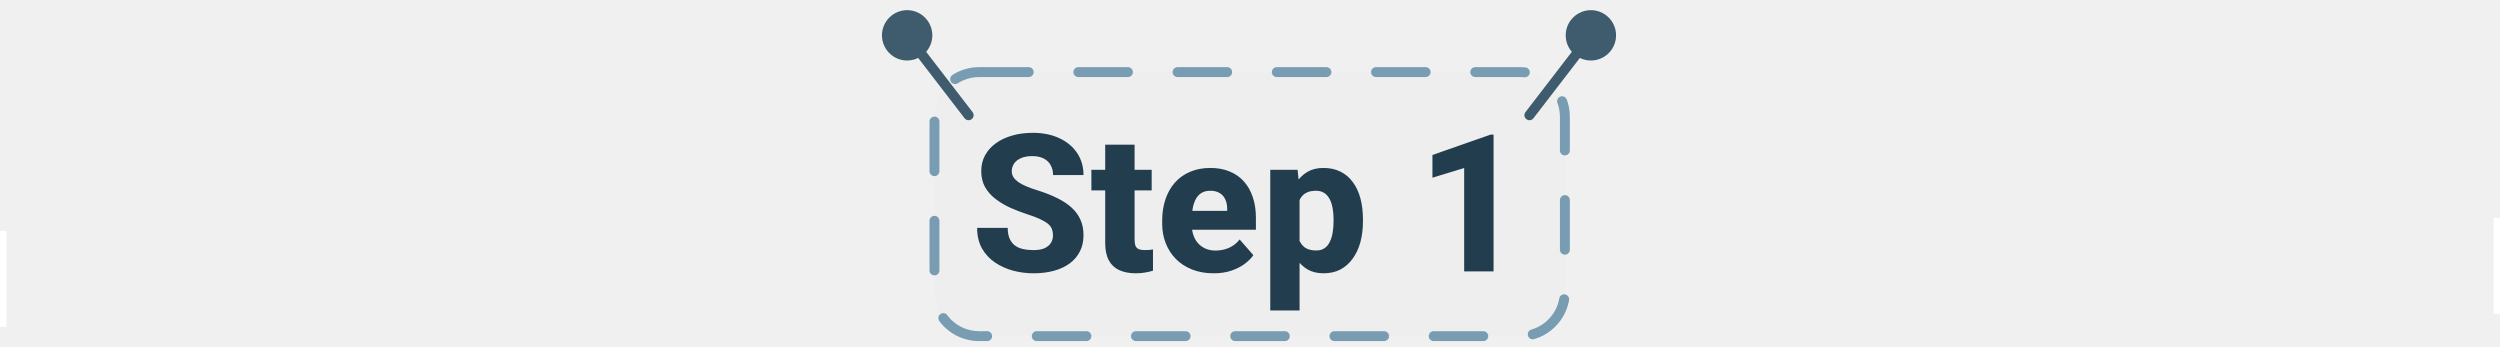
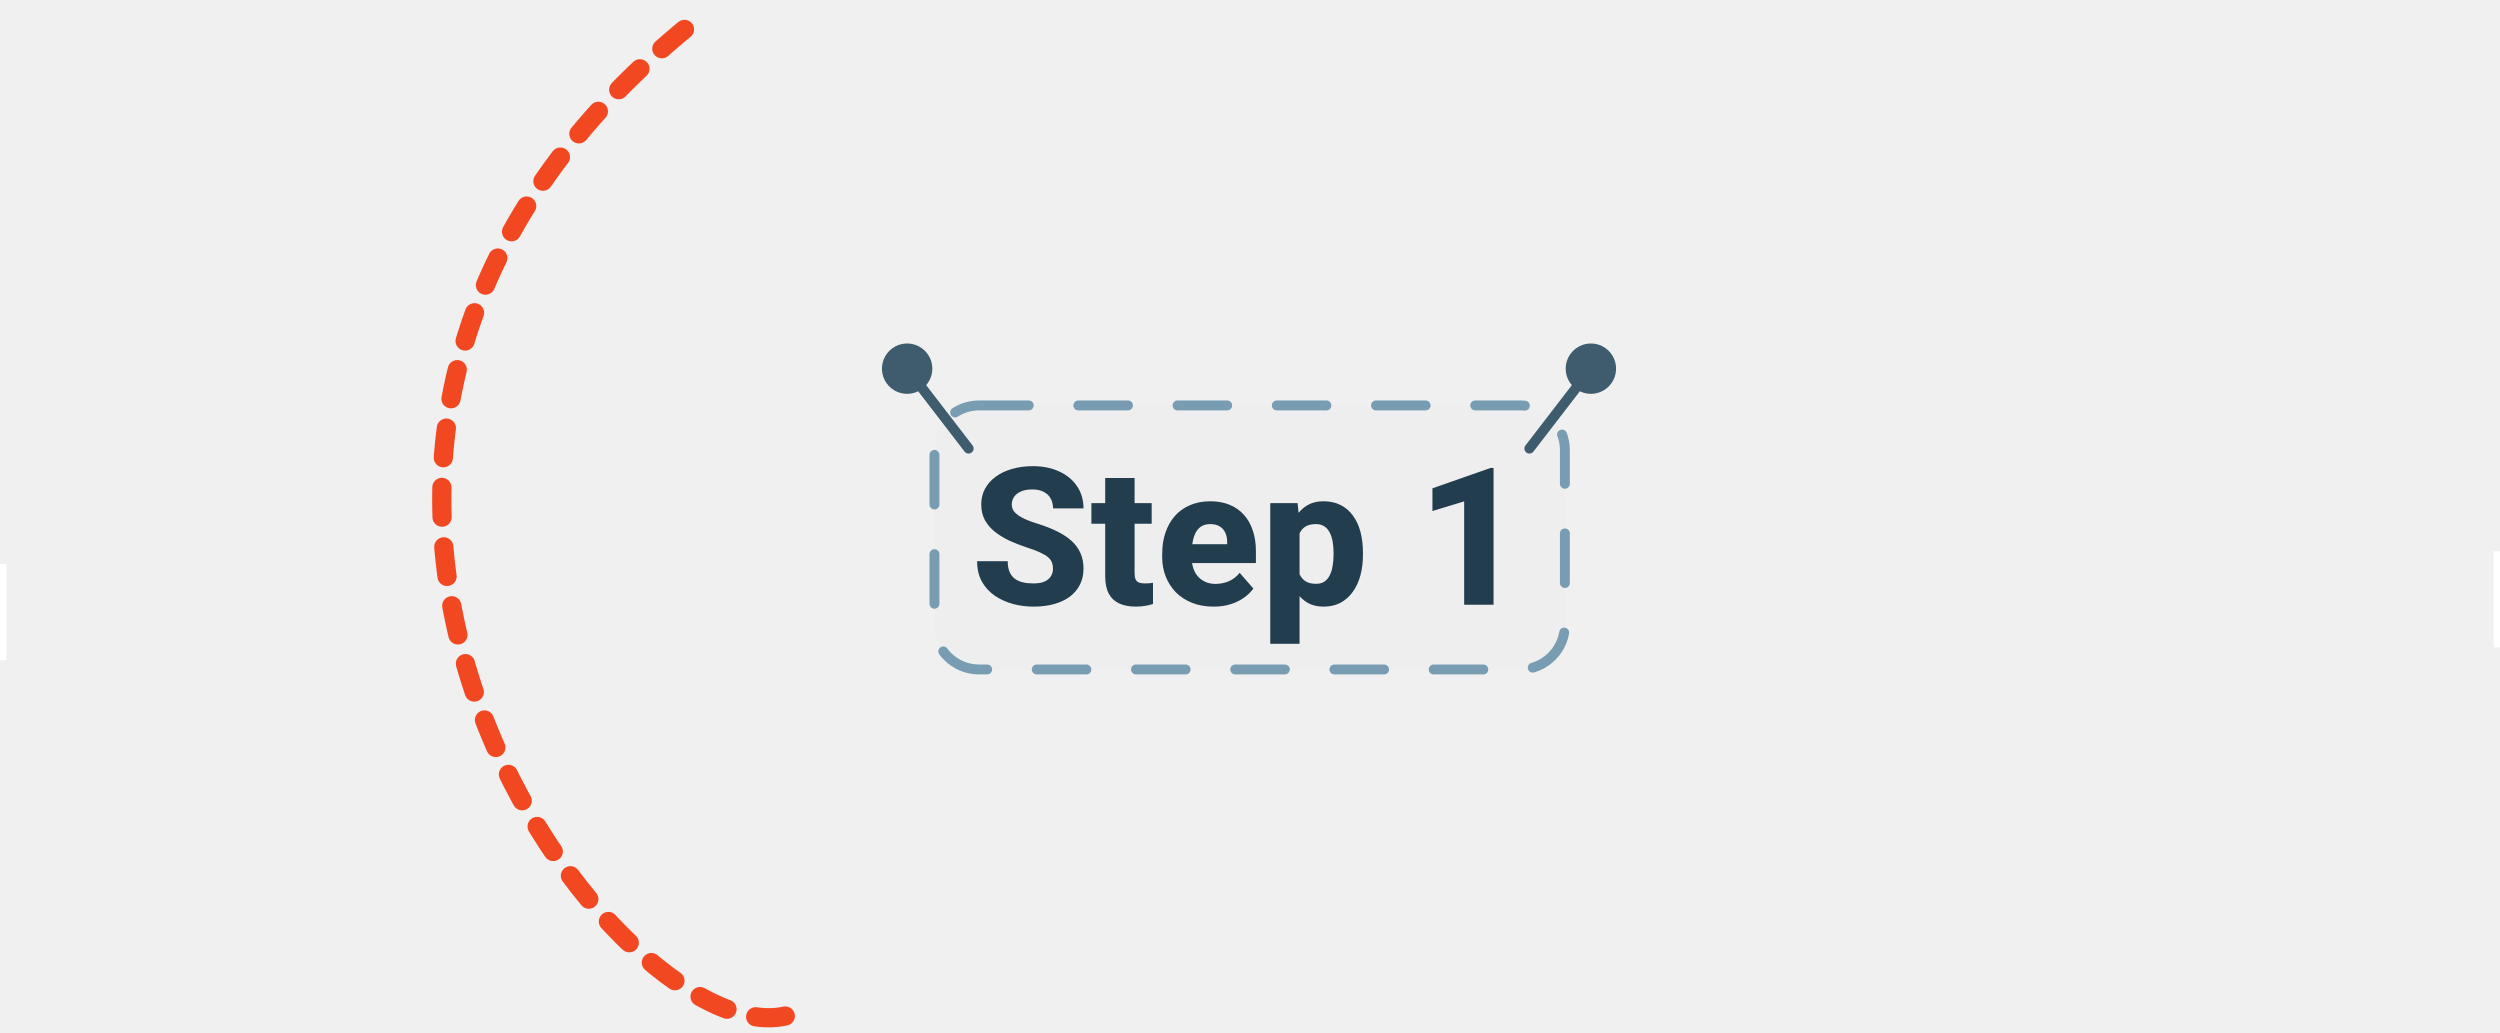
- <svg xmlns="http://www.w3.org/2000/svg" width="390" height="54" viewBox="0 0 390 54" fill="none">
-   <rect x="145.774" y="11.246" width="98.349" height="41.191" rx="6.964" fill="#EEEEEE" />
-   <rect x="145.774" y="11.246" width="98.349" height="41.191" rx="6.964" stroke="#789DB2" stroke-width="1.548" stroke-linecap="round" stroke-linejoin="round" stroke-dasharray="7.74 7.74" />
-   <path d="M164.266 36.716C164.266 36.355 164.212 36.032 164.104 35.749C163.997 35.456 163.802 35.188 163.519 34.944C163.235 34.699 162.835 34.455 162.317 34.211C161.8 33.957 161.121 33.698 160.281 33.435C159.324 33.122 158.411 32.771 157.542 32.38C156.683 31.98 155.916 31.516 155.242 30.988C154.568 30.461 154.036 29.846 153.646 29.143C153.265 28.44 153.074 27.619 153.074 26.682C153.074 25.774 153.274 24.953 153.675 24.221C154.075 23.488 154.637 22.863 155.359 22.346C156.082 21.819 156.932 21.418 157.908 21.145C158.885 20.861 159.959 20.72 161.131 20.72C162.693 20.72 164.065 20.998 165.247 21.555C166.438 22.102 167.366 22.873 168.03 23.869C168.694 24.856 169.026 26.003 169.026 27.312H164.28C164.28 26.735 164.158 26.228 163.914 25.788C163.68 25.339 163.318 24.987 162.83 24.733C162.352 24.48 161.751 24.353 161.028 24.353C160.325 24.353 159.734 24.46 159.256 24.675C158.787 24.88 158.431 25.163 158.187 25.524C157.952 25.886 157.835 26.281 157.835 26.711C157.835 27.053 157.923 27.365 158.099 27.649C158.284 27.922 158.548 28.181 158.89 28.425C159.241 28.659 159.671 28.884 160.179 29.099C160.687 29.314 161.268 29.519 161.922 29.714C163.064 30.075 164.075 30.476 164.954 30.915C165.843 31.355 166.59 31.853 167.195 32.409C167.801 32.966 168.255 33.596 168.558 34.299C168.87 35.002 169.026 35.798 169.026 36.687C169.026 37.634 168.841 38.474 168.47 39.206C168.108 39.939 167.581 40.564 166.888 41.081C166.204 41.589 165.384 41.975 164.427 42.238C163.47 42.502 162.4 42.634 161.219 42.634C160.145 42.634 159.085 42.497 158.04 42.224C156.995 41.941 156.048 41.511 155.198 40.935C154.358 40.358 153.685 39.626 153.177 38.737C152.679 37.839 152.43 36.775 152.43 35.544H157.205C157.205 36.189 157.298 36.736 157.483 37.185C157.669 37.624 157.933 37.981 158.274 38.254C158.626 38.528 159.051 38.723 159.549 38.84C160.047 38.957 160.604 39.016 161.219 39.016C161.932 39.016 162.508 38.918 162.947 38.723C163.396 38.518 163.729 38.239 163.943 37.888C164.158 37.536 164.266 37.146 164.266 36.716ZM179.661 26.491V29.699H170.257V26.491H179.661ZM172.41 22.566H176.995V37.375C176.995 37.815 177.049 38.151 177.156 38.386C177.264 38.62 177.439 38.786 177.684 38.884C177.928 38.972 178.24 39.016 178.621 39.016C178.895 39.016 179.129 39.006 179.324 38.986C179.52 38.967 179.7 38.943 179.866 38.913V42.224C179.476 42.351 179.061 42.448 178.621 42.517C178.182 42.595 177.703 42.634 177.186 42.634C176.199 42.634 175.345 42.473 174.622 42.151C173.909 41.828 173.362 41.32 172.981 40.627C172.601 39.924 172.41 39.011 172.41 37.888V22.566ZM189.329 42.634C188.069 42.634 186.941 42.434 185.945 42.033C184.949 41.633 184.104 41.081 183.411 40.378C182.728 39.665 182.205 38.845 181.844 37.917C181.482 36.989 181.302 35.998 181.302 34.944V34.387C181.302 33.205 181.468 32.116 181.8 31.12C182.132 30.124 182.615 29.26 183.25 28.527C183.895 27.785 184.686 27.214 185.623 26.814C186.561 26.403 187.63 26.198 188.831 26.198C189.954 26.198 190.955 26.384 191.834 26.755C192.713 27.116 193.455 27.639 194.061 28.322C194.666 28.996 195.125 29.812 195.438 30.769C195.76 31.716 195.921 32.78 195.921 33.962V35.837H183.147V32.893H191.438V32.541C191.438 31.985 191.336 31.496 191.131 31.076C190.936 30.656 190.643 30.334 190.252 30.11C189.871 29.875 189.388 29.758 188.802 29.758C188.245 29.758 187.781 29.875 187.41 30.11C187.039 30.344 186.741 30.676 186.517 31.106C186.302 31.526 186.146 32.019 186.048 32.585C185.95 33.142 185.901 33.742 185.901 34.387V34.944C185.901 35.559 185.984 36.12 186.15 36.628C186.316 37.136 186.561 37.57 186.883 37.932C187.205 38.293 187.596 38.576 188.055 38.781C188.514 38.986 189.036 39.089 189.622 39.089C190.345 39.089 191.033 38.952 191.688 38.679C192.342 38.396 192.908 37.956 193.387 37.361L195.525 39.807C195.203 40.276 194.749 40.73 194.163 41.169C193.587 41.599 192.894 41.95 192.083 42.224C191.272 42.497 190.354 42.634 189.329 42.634ZM202.732 29.538V48.435H198.162V26.491H202.425L202.732 29.538ZM212.62 34.24V34.548C212.62 35.7 212.488 36.77 212.225 37.756C211.961 38.733 211.565 39.587 211.038 40.319C210.521 41.052 209.881 41.623 209.119 42.033C208.357 42.434 207.474 42.634 206.468 42.634C205.511 42.634 204.681 42.434 203.978 42.033C203.284 41.623 202.698 41.057 202.22 40.334C201.751 39.602 201.37 38.767 201.077 37.829C200.794 36.882 200.574 35.871 200.418 34.797V34.196C200.574 33.054 200.799 31.994 201.092 31.018C201.385 30.041 201.766 29.196 202.234 28.483C202.703 27.761 203.284 27.199 203.978 26.799C204.671 26.399 205.496 26.198 206.453 26.198C207.449 26.198 208.333 26.389 209.104 26.77C209.876 27.151 210.521 27.697 211.038 28.41C211.565 29.113 211.961 29.958 212.225 30.945C212.488 31.931 212.62 33.029 212.62 34.24ZM208.035 34.548V34.24C208.035 33.596 207.986 33.005 207.889 32.468C207.791 31.921 207.635 31.447 207.42 31.047C207.205 30.637 206.922 30.32 206.57 30.095C206.219 29.87 205.789 29.758 205.281 29.758C204.734 29.758 204.271 29.846 203.89 30.022C203.509 30.197 203.201 30.456 202.967 30.798C202.732 31.13 202.562 31.54 202.454 32.028C202.356 32.517 202.303 33.073 202.293 33.698V35.31C202.303 36.042 202.405 36.696 202.601 37.273C202.806 37.839 203.123 38.283 203.553 38.606C203.992 38.918 204.578 39.074 205.311 39.074C205.828 39.074 206.258 38.962 206.6 38.737C206.951 38.503 207.229 38.176 207.435 37.756C207.649 37.336 207.801 36.853 207.889 36.306C207.986 35.759 208.035 35.173 208.035 34.548ZM232.996 20.998V42.341H228.411V26.213L223.46 27.722V24.177L232.542 20.998H232.996Z" fill="#223D4D" />
-   <line x1="0.5" y1="36" x2="0.5" y2="51" stroke="white" />
-   <line x1="389.5" y1="34" x2="389.5" y2="49" stroke="white" />
-   <path fill-rule="evenodd" clip-rule="evenodd" d="M144.625 3.114C145.178 3.832 145.466 4.719 145.44 5.624C145.414 6.53 145.075 7.399 144.482 8.084L151.721 17.49C151.848 17.655 151.904 17.864 151.877 18.071C151.85 18.277 151.742 18.465 151.577 18.592C151.412 18.719 151.203 18.776 150.996 18.748C150.789 18.722 150.602 18.614 150.475 18.448L143.237 9.042C142.569 9.369 141.822 9.499 141.082 9.418C140.343 9.337 139.642 9.048 139.061 8.584C138.48 8.12 138.042 7.501 137.798 6.799C137.555 6.096 137.515 5.339 137.685 4.615C137.854 3.891 138.226 3.23 138.756 2.709C139.287 2.187 139.954 1.827 140.681 1.67C141.407 1.513 142.164 1.565 142.862 1.821C143.56 2.076 144.172 2.525 144.625 3.114Z" fill="#3E5C6D" />
-   <path fill-rule="evenodd" clip-rule="evenodd" d="M245.066 3.114C244.513 3.832 244.226 4.719 244.252 5.624C244.278 6.53 244.616 7.399 245.209 8.084L237.971 17.49C237.844 17.655 237.787 17.864 237.814 18.071C237.841 18.277 237.949 18.465 238.114 18.592C238.28 18.719 238.489 18.776 238.695 18.748C238.902 18.722 239.09 18.614 239.217 18.448L246.455 9.042C247.123 9.369 247.87 9.499 248.609 9.418C249.348 9.337 250.049 9.048 250.63 8.584C251.212 8.12 251.65 7.501 251.893 6.799C252.137 6.096 252.176 5.339 252.007 4.615C251.837 3.891 251.465 3.23 250.935 2.709C250.405 2.187 249.738 1.827 249.011 1.67C248.284 1.513 247.528 1.565 246.829 1.821C246.131 2.076 245.52 2.525 245.066 3.114Z" fill="#3E5C6D" />
+ <svg xmlns="http://www.w3.org/2000/svg" width="390" height="161" viewBox="0 0 390 161" fill="none">
+   <rect x="145.774" y="63.246" width="98.349" height="41.191" rx="6.964" fill="#EEEEEE" />
+   <rect x="145.774" y="63.246" width="98.349" height="41.191" rx="6.964" stroke="#789DB2" stroke-width="1.548" stroke-linecap="round" stroke-linejoin="round" stroke-dasharray="7.74 7.74" />
+   <path d="M164.266 88.716C164.266 88.355 164.212 88.032 164.104 87.749C163.997 87.456 163.802 87.188 163.519 86.944C163.235 86.699 162.835 86.455 162.317 86.211C161.8 85.957 161.121 85.698 160.281 85.435C159.324 85.122 158.411 84.771 157.542 84.38C156.683 83.98 155.916 83.516 155.242 82.988C154.568 82.461 154.036 81.846 153.646 81.143C153.265 80.44 153.074 79.619 153.074 78.682C153.074 77.774 153.274 76.953 153.675 76.221C154.075 75.488 154.637 74.863 155.359 74.346C156.082 73.819 156.932 73.418 157.908 73.145C158.885 72.862 159.959 72.72 161.131 72.72C162.693 72.72 164.065 72.998 165.247 73.555C166.438 74.102 167.366 74.873 168.03 75.869C168.694 76.856 169.026 78.003 169.026 79.312H164.28C164.28 78.736 164.158 78.228 163.914 77.788C163.68 77.339 163.318 76.987 162.83 76.734C162.352 76.48 161.751 76.353 161.028 76.353C160.325 76.353 159.734 76.46 159.256 76.675C158.787 76.88 158.431 77.163 158.187 77.525C157.952 77.886 157.835 78.281 157.835 78.711C157.835 79.053 157.923 79.365 158.099 79.649C158.284 79.922 158.548 80.181 158.89 80.425C159.241 80.659 159.671 80.884 160.179 81.099C160.687 81.314 161.268 81.519 161.922 81.714C163.064 82.075 164.075 82.476 164.954 82.915C165.843 83.355 166.59 83.853 167.195 84.409C167.801 84.966 168.255 85.596 168.558 86.299C168.87 87.002 169.026 87.798 169.026 88.687C169.026 89.634 168.841 90.474 168.47 91.206C168.108 91.939 167.581 92.564 166.888 93.081C166.204 93.589 165.384 93.975 164.427 94.238C163.47 94.502 162.4 94.634 161.219 94.634C160.145 94.634 159.085 94.497 158.04 94.224C156.995 93.941 156.048 93.511 155.198 92.935C154.358 92.359 153.685 91.626 153.177 90.737C152.679 89.839 152.43 88.775 152.43 87.544H157.205C157.205 88.189 157.298 88.736 157.483 89.185C157.669 89.624 157.933 89.981 158.274 90.254C158.626 90.528 159.051 90.723 159.549 90.84C160.047 90.957 160.604 91.016 161.219 91.016C161.932 91.016 162.508 90.918 162.947 90.723C163.396 90.518 163.729 90.239 163.943 89.888C164.158 89.536 164.266 89.146 164.266 88.716ZM179.661 78.491V81.699H170.257V78.491H179.661ZM172.41 74.566H176.995V89.375C176.995 89.815 177.049 90.151 177.156 90.386C177.264 90.62 177.439 90.786 177.684 90.884C177.928 90.972 178.24 91.016 178.621 91.016C178.895 91.016 179.129 91.006 179.324 90.987C179.52 90.967 179.7 90.942 179.866 90.913V94.224C179.476 94.351 179.061 94.448 178.621 94.517C178.182 94.595 177.703 94.634 177.186 94.634C176.199 94.634 175.345 94.473 174.622 94.15C173.909 93.828 173.362 93.32 172.981 92.627C172.601 91.924 172.41 91.011 172.41 89.888V74.566ZM189.329 94.634C188.069 94.634 186.941 94.434 185.945 94.033C184.949 93.633 184.104 93.081 183.411 92.378C182.728 91.665 182.205 90.845 181.844 89.917C181.482 88.989 181.302 87.998 181.302 86.944V86.387C181.302 85.205 181.468 84.116 181.8 83.12C182.132 82.124 182.615 81.26 183.25 80.528C183.895 79.785 184.686 79.214 185.623 78.814C186.561 78.403 187.63 78.198 188.831 78.198C189.954 78.198 190.955 78.384 191.834 78.755C192.713 79.116 193.455 79.639 194.061 80.322C194.666 80.996 195.125 81.812 195.438 82.769C195.76 83.716 195.921 84.78 195.921 85.962V87.837H183.147V84.893H191.438V84.541C191.438 83.984 191.336 83.496 191.131 83.076C190.936 82.656 190.643 82.334 190.252 82.109C189.871 81.875 189.388 81.758 188.802 81.758C188.245 81.758 187.781 81.875 187.41 82.109C187.039 82.344 186.741 82.676 186.517 83.106C186.302 83.525 186.146 84.019 186.048 84.585C185.95 85.142 185.901 85.742 185.901 86.387V86.944C185.901 87.559 185.984 88.12 186.15 88.628C186.316 89.136 186.561 89.57 186.883 89.932C187.205 90.293 187.596 90.576 188.055 90.781C188.514 90.987 189.036 91.089 189.622 91.089C190.345 91.089 191.033 90.952 191.688 90.679C192.342 90.396 192.908 89.956 193.387 89.361L195.525 91.807C195.203 92.275 194.749 92.73 194.163 93.169C193.587 93.599 192.894 93.95 192.083 94.224C191.272 94.497 190.354 94.634 189.329 94.634ZM202.732 81.538V100.435H198.162V78.491H202.425L202.732 81.538ZM212.62 86.24V86.548C212.62 87.7 212.488 88.77 212.225 89.756C211.961 90.733 211.565 91.587 211.038 92.32C210.521 93.052 209.881 93.623 209.119 94.033C208.357 94.434 207.474 94.634 206.468 94.634C205.511 94.634 204.681 94.434 203.978 94.033C203.284 93.623 202.698 93.057 202.22 92.334C201.751 91.602 201.37 90.767 201.077 89.829C200.794 88.882 200.574 87.871 200.418 86.797V86.196C200.574 85.054 200.799 83.994 201.092 83.018C201.385 82.041 201.766 81.196 202.234 80.484C202.703 79.761 203.284 79.199 203.978 78.799C204.671 78.399 205.496 78.198 206.453 78.198C207.449 78.198 208.333 78.389 209.104 78.77C209.876 79.15 210.521 79.697 211.038 80.41C211.565 81.113 211.961 81.958 212.225 82.945C212.488 83.931 212.62 85.029 212.62 86.24ZM208.035 86.548V86.24C208.035 85.596 207.986 85.005 207.889 84.468C207.791 83.921 207.635 83.447 207.42 83.047C207.205 82.637 206.922 82.32 206.57 82.095C206.219 81.87 205.789 81.758 205.281 81.758C204.734 81.758 204.271 81.846 203.89 82.022C203.509 82.197 203.201 82.456 202.967 82.798C202.732 83.13 202.562 83.54 202.454 84.028C202.356 84.517 202.303 85.073 202.293 85.698V87.31C202.303 88.042 202.405 88.696 202.601 89.273C202.806 89.839 203.123 90.283 203.553 90.606C203.992 90.918 204.578 91.074 205.311 91.074C205.828 91.074 206.258 90.962 206.6 90.737C206.951 90.503 207.229 90.176 207.435 89.756C207.649 89.336 207.801 88.853 207.889 88.306C207.986 87.759 208.035 87.173 208.035 86.548ZM232.996 72.998V94.341H228.411V78.213L223.46 79.722V76.177L232.542 72.998H232.996Z" fill="#223D4D" />
+   <line x1="0.5" y1="88" x2="0.5" y2="103" stroke="white" />
+   <line x1="389.5" y1="86" x2="389.5" y2="101" stroke="white" />
+   <path fill-rule="evenodd" clip-rule="evenodd" d="M144.625 55.114C145.178 55.832 145.466 56.719 145.44 57.624C145.414 58.53 145.075 59.399 144.482 60.084L151.721 69.49C151.848 69.655 151.904 69.864 151.877 70.071C151.85 70.277 151.742 70.465 151.577 70.592C151.412 70.719 151.203 70.775 150.996 70.749C150.789 70.722 150.602 70.614 150.475 70.448L143.237 61.042C142.569 61.369 141.822 61.499 141.082 61.418C140.343 61.337 139.642 61.048 139.061 60.584C138.48 60.12 138.042 59.501 137.798 58.799C137.555 58.096 137.515 57.339 137.685 56.615C137.854 55.891 138.226 55.23 138.756 54.709C139.287 54.188 139.954 53.827 140.681 53.67C141.407 53.513 142.164 53.565 142.862 53.821C143.56 54.076 144.172 54.525 144.625 55.114Z" fill="#3E5C6D" />
+   <path fill-rule="evenodd" clip-rule="evenodd" d="M245.066 55.114C244.513 55.832 244.226 56.719 244.252 57.624C244.278 58.53 244.616 59.399 245.209 60.084L237.971 69.49C237.844 69.655 237.787 69.864 237.814 70.071C237.841 70.277 237.949 70.465 238.114 70.592C238.28 70.719 238.489 70.775 238.695 70.749C238.902 70.722 239.09 70.614 239.217 70.448L246.455 61.042C247.123 61.369 247.87 61.499 248.609 61.418C249.348 61.337 250.049 61.048 250.63 60.584C251.212 60.12 251.65 59.501 251.893 58.799C252.137 58.096 252.176 57.339 252.007 56.615C251.837 55.891 251.465 55.23 250.935 54.709C250.405 54.188 249.738 53.827 249.011 53.67C248.284 53.513 247.528 53.565 246.829 53.821C246.131 54.076 245.52 54.525 245.066 55.114Z" fill="#3E5C6D" />
+   <path d="M122.5 158.5C95.5 164.5 24.001 69 110.001 2" stroke="#F24822" stroke-width="3" stroke-linecap="round" stroke-dasharray="4.64 4.64" />
</svg>
